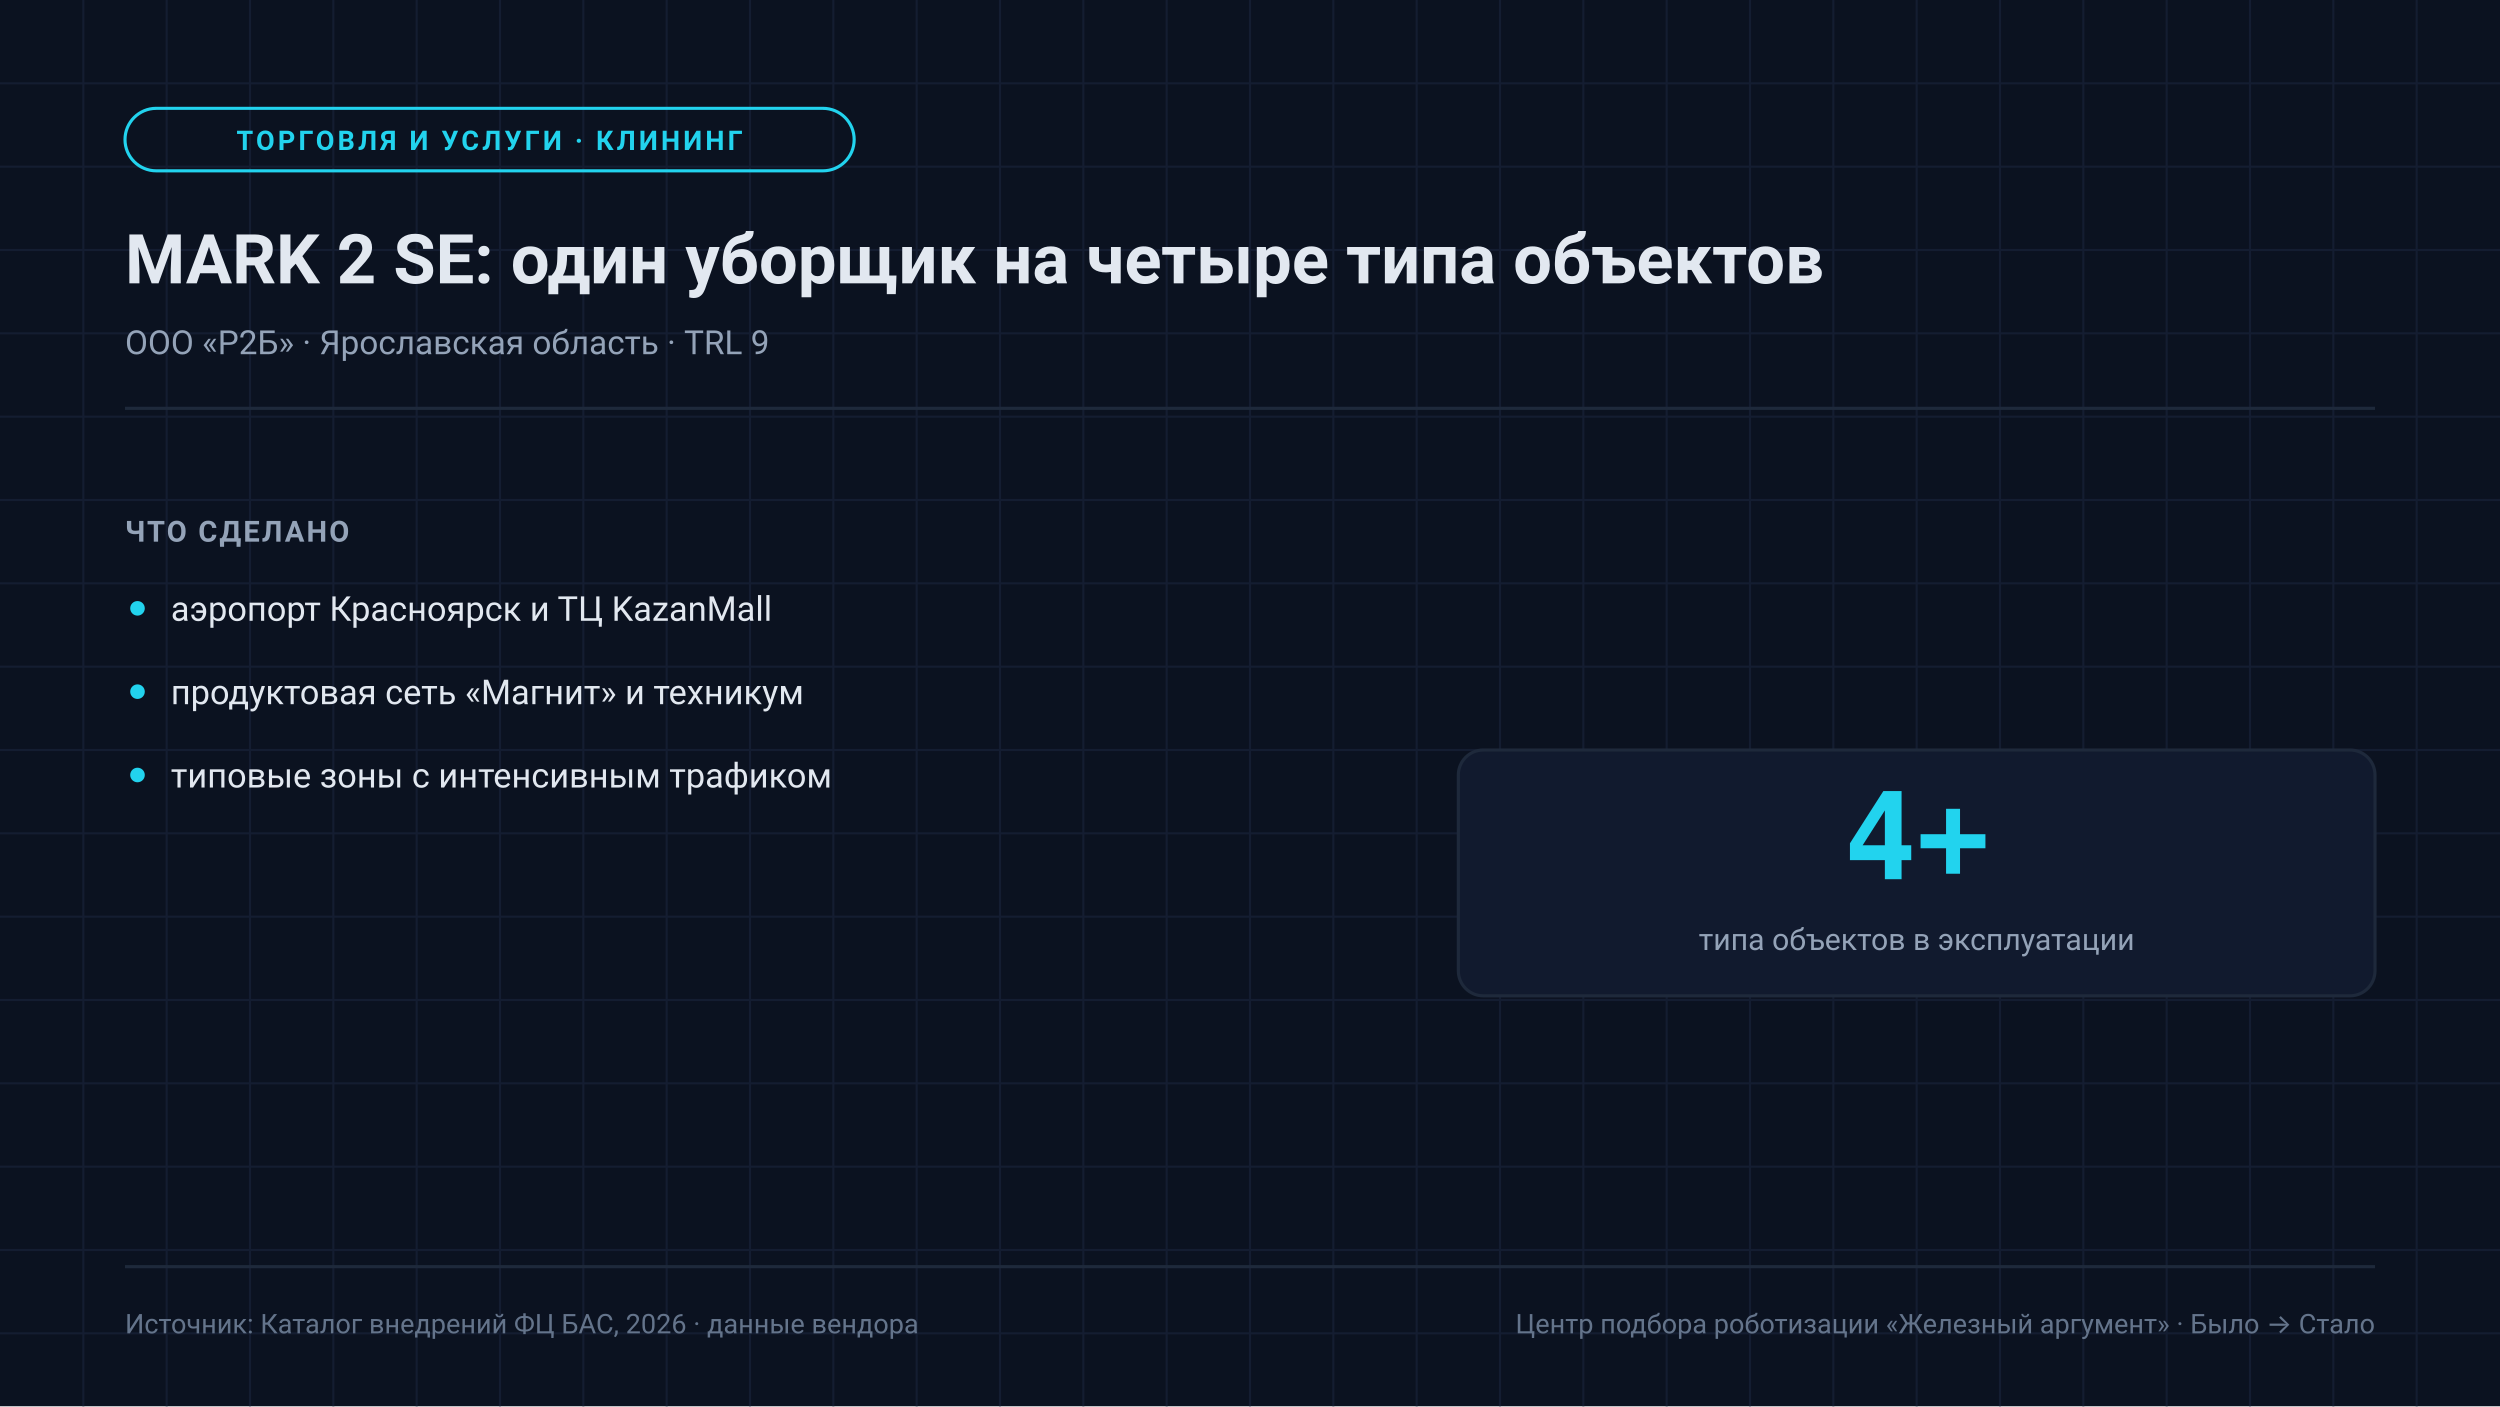
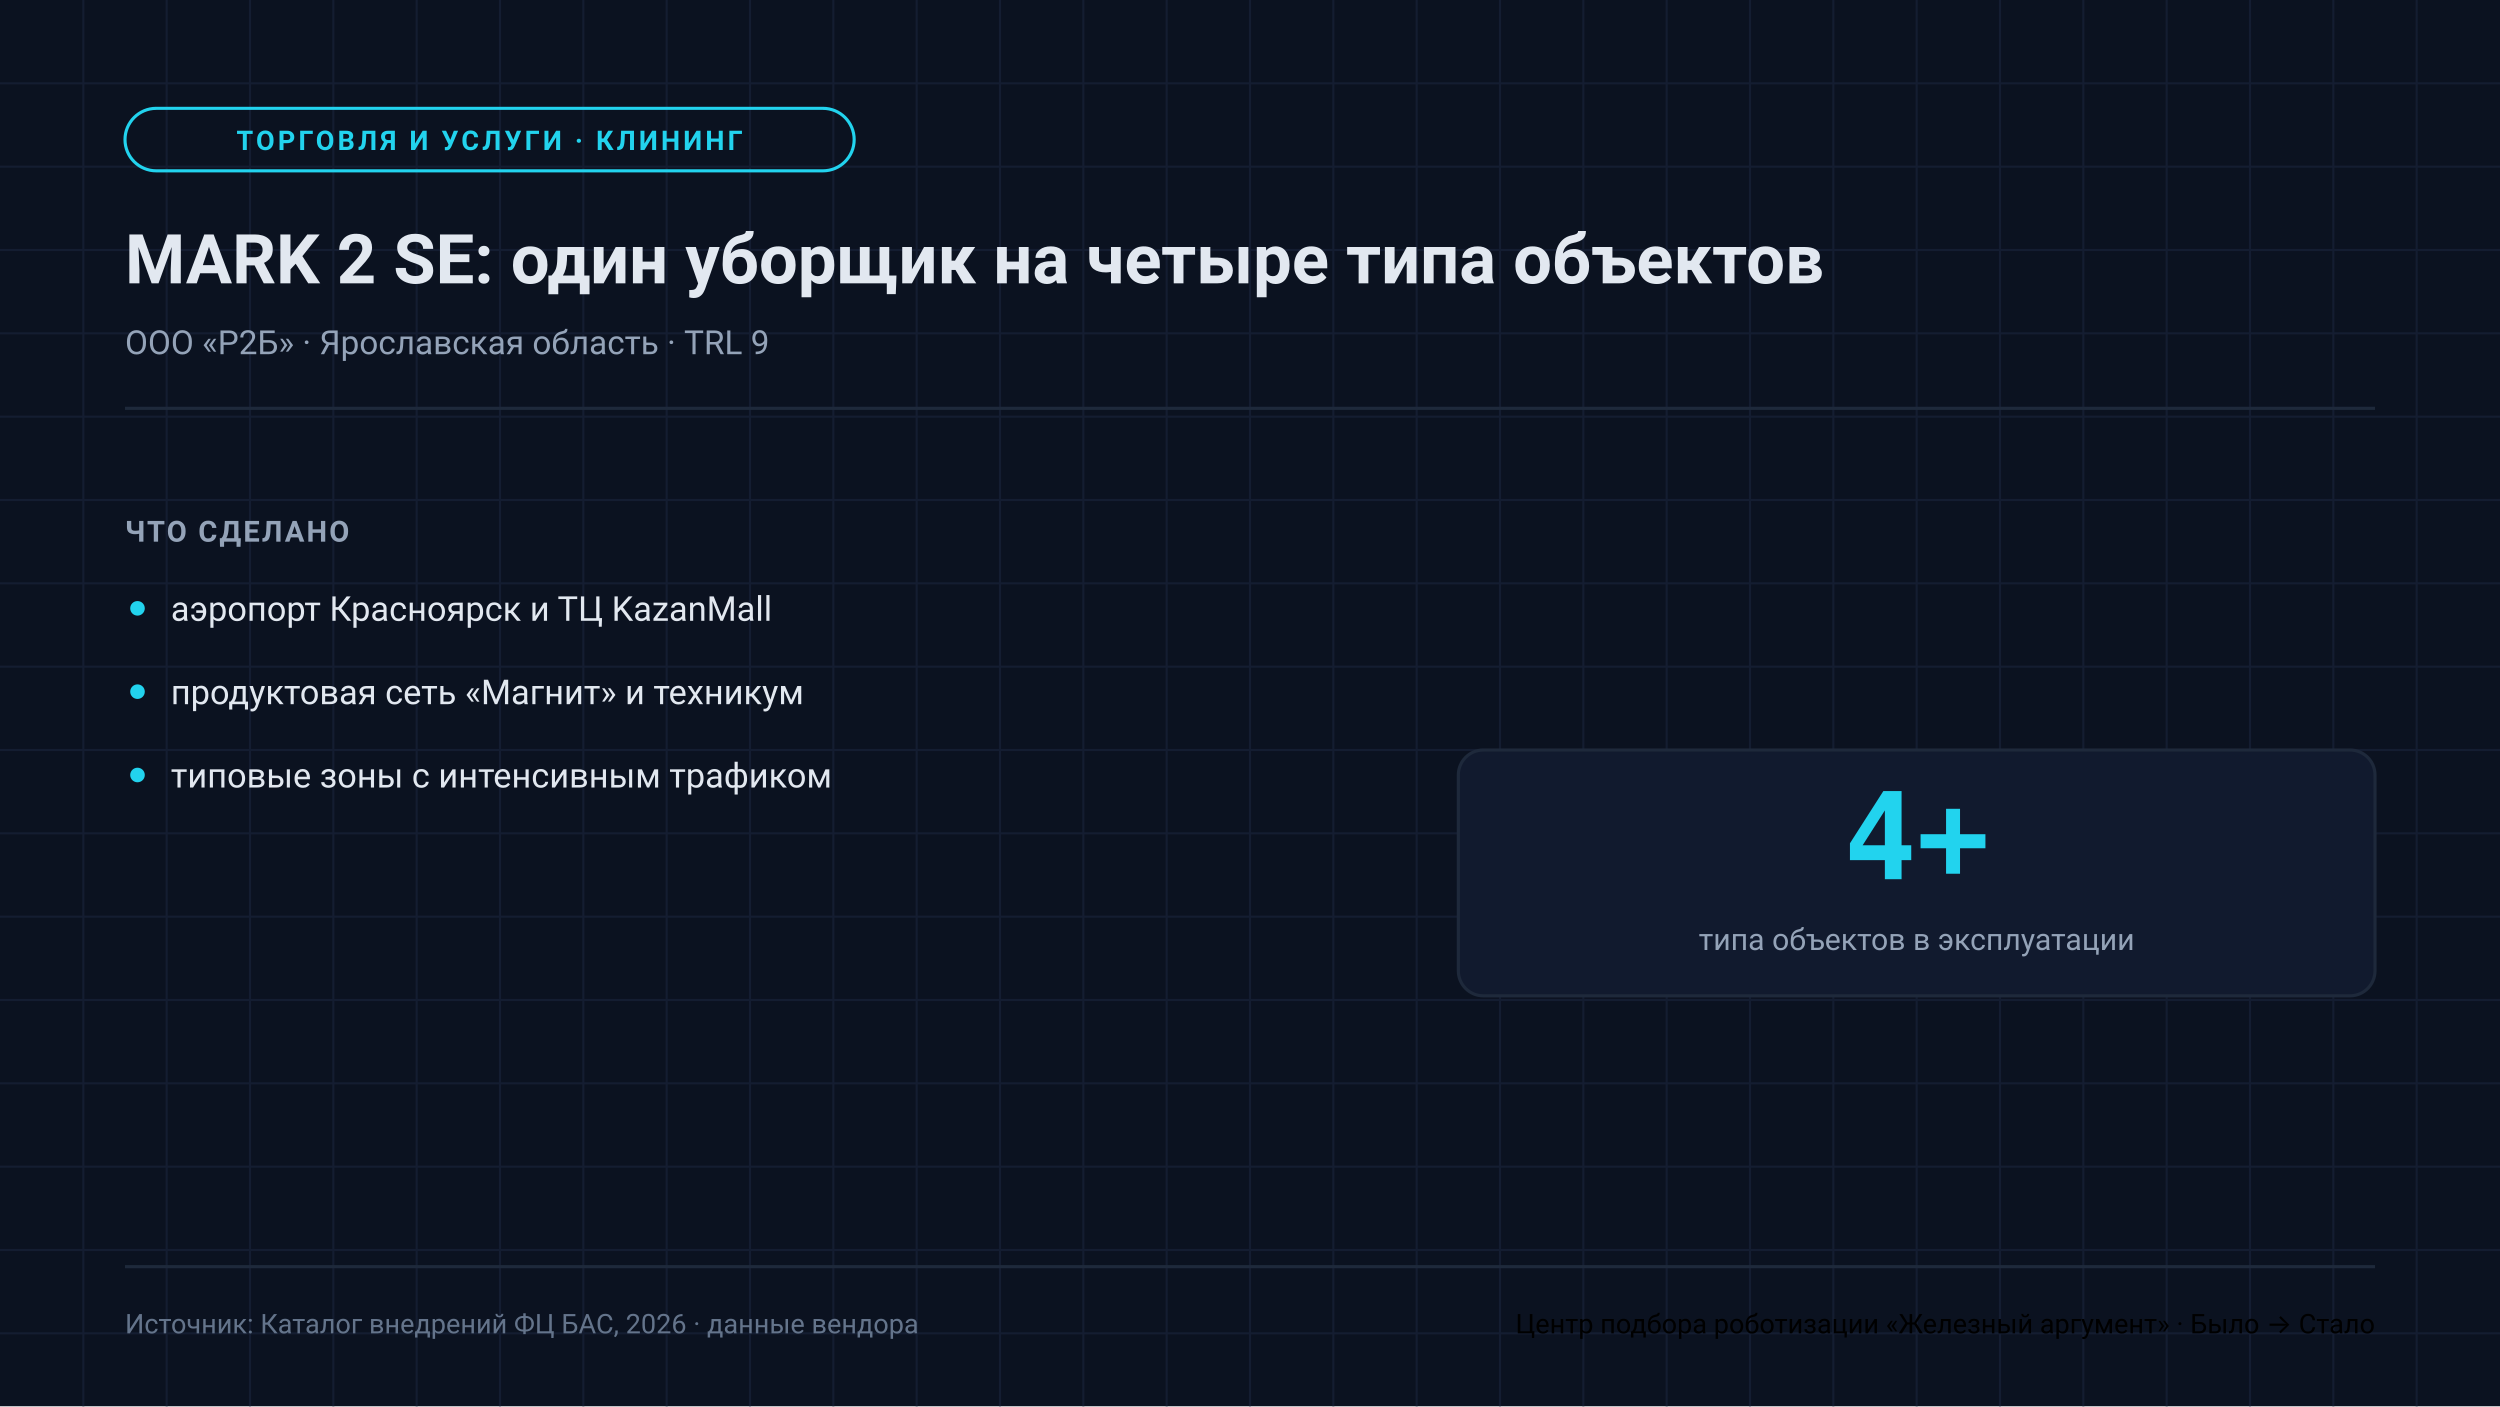
<svg xmlns="http://www.w3.org/2000/svg" viewBox="0 0 1200 675">
  <rect width="1200" height="675" fill="#0B1220" />
  <g stroke="#141D31" stroke-width="1">
    <line x1="40" y1="0" x2="40" y2="675" />
    <line x1="80" y1="0" x2="80" y2="675" />
    <line x1="120" y1="0" x2="120" y2="675" />
    <line x1="160" y1="0" x2="160" y2="675" />
    <line x1="200" y1="0" x2="200" y2="675" />
    <line x1="240" y1="0" x2="240" y2="675" />
    <line x1="280" y1="0" x2="280" y2="675" />
    <line x1="320" y1="0" x2="320" y2="675" />
    <line x1="360" y1="0" x2="360" y2="675" />
    <line x1="400" y1="0" x2="400" y2="675" />
    <line x1="440" y1="0" x2="440" y2="675" />
    <line x1="480" y1="0" x2="480" y2="675" />
    <line x1="520" y1="0" x2="520" y2="675" />
    <line x1="560" y1="0" x2="560" y2="675" />
    <line x1="600" y1="0" x2="600" y2="675" />
    <line x1="640" y1="0" x2="640" y2="675" />
    <line x1="680" y1="0" x2="680" y2="675" />
    <line x1="720" y1="0" x2="720" y2="675" />
    <line x1="760" y1="0" x2="760" y2="675" />
    <line x1="800" y1="0" x2="800" y2="675" />
    <line x1="840" y1="0" x2="840" y2="675" />
    <line x1="880" y1="0" x2="880" y2="675" />
    <line x1="920" y1="0" x2="920" y2="675" />
    <line x1="960" y1="0" x2="960" y2="675" />
    <line x1="1000" y1="0" x2="1000" y2="675" />
    <line x1="1040" y1="0" x2="1040" y2="675" />
    <line x1="1080" y1="0" x2="1080" y2="675" />
    <line x1="1120" y1="0" x2="1120" y2="675" />
    <line x1="1160" y1="0" x2="1160" y2="675" />
    <line x1="0" y1="40" x2="1200" y2="40" />
    <line x1="0" y1="80" x2="1200" y2="80" />
    <line x1="0" y1="120" x2="1200" y2="120" />
    <line x1="0" y1="160" x2="1200" y2="160" />
    <line x1="0" y1="200" x2="1200" y2="200" />
    <line x1="0" y1="240" x2="1200" y2="240" />
    <line x1="0" y1="280" x2="1200" y2="280" />
    <line x1="0" y1="320" x2="1200" y2="320" />
    <line x1="0" y1="360" x2="1200" y2="360" />
    <line x1="0" y1="400" x2="1200" y2="400" />
    <line x1="0" y1="440" x2="1200" y2="440" />
    <line x1="0" y1="480" x2="1200" y2="480" />
    <line x1="0" y1="520" x2="1200" y2="520" />
    <line x1="0" y1="560" x2="1200" y2="560" />
    <line x1="0" y1="600" x2="1200" y2="600" />
    <line x1="0" y1="640" x2="1200" y2="640" />
  </g>
  <rect x="60" y="52" width="350" height="30" rx="15" fill="none" stroke="#22D3EE" stroke-width="1.5" />
  <text x="235.0" y="72" fill="#22D3EE" font-family="-apple-system,'Segoe UI',Roboto,sans-serif" font-size="13" font-weight="600" letter-spacing="1.5" text-anchor="middle">ТОРГОВЛЯ И УСЛУГИ · КЛИНИНГ</text>
  <text x="60" y="136" fill="#E2E8F0" font-family="-apple-system,'Segoe UI',Roboto,sans-serif" font-size="33" font-weight="700">MARK 2 SE: один уборщик на четыре типа объектов</text>
  <text x="60" y="170" fill="#94A3B8" font-family="-apple-system,'Segoe UI',Roboto,sans-serif" font-size="16">ООО «Р2Б» · Ярославская область · TRL 9</text>
  <line x1="60" y1="196" x2="1140" y2="196" stroke="#1E293B" stroke-width="1.5" />
  <text x="60" y="260" fill="#94A3B8" font-family="-apple-system,'Segoe UI',Roboto,sans-serif" font-size="14" font-weight="600" letter-spacing="1">ЧТО СДЕЛАНО</text>
  <circle cx="66" cy="292" r="3.5" fill="#22D3EE" />
  <text x="82" y="298" fill="#E2E8F0" font-family="-apple-system,'Segoe UI',Roboto,sans-serif" font-size="16.5">аэропорт Красноярск и ТЦ KazanMall</text>
  <circle cx="66" cy="332" r="3.5" fill="#22D3EE" />
  <text x="82" y="338" fill="#E2E8F0" font-family="-apple-system,'Segoe UI',Roboto,sans-serif" font-size="16.5">продуктовая сеть «Магнит» и техникум</text>
  <circle cx="66" cy="372" r="3.5" fill="#22D3EE" />
  <text x="82" y="378" fill="#E2E8F0" font-family="-apple-system,'Segoe UI',Roboto,sans-serif" font-size="16.5">типовые зоны с интенсивным трафиком</text>
  <rect x="700" y="360" width="440" height="118" rx="12" fill="#111A2E" stroke="#1E293B" stroke-width="1.5" />
  <text x="920.0" y="422" fill="#22D3EE" font-family="ui-monospace,'JetBrains Mono',monospace" font-size="58" font-weight="700" text-anchor="middle">4+</text>
  <text x="920.0" y="456" fill="#94A3B8" font-family="-apple-system,'Segoe UI',Roboto,sans-serif" font-size="14.5" text-anchor="middle">типа объектов в эксплуатации</text>
  <line x1="60" y1="608" x2="1140" y2="608" stroke="#1E293B" stroke-width="1.5" />
  <text x="60" y="640" fill="#64748B" font-family="-apple-system,'Segoe UI',Roboto,sans-serif" font-size="13">Источник: Каталог внедрений ФЦ БАС, 2026 · данные вендора</text>
-   <text x="1140" y="640" fill="#64748B" font-family="-apple-system,'Segoe UI',Roboto,sans-serif" font-size="13" text-anchor="end">Центр подбора роботизации «Железный аргумент» · Было → Стало</text>
+   <text x="1140" y="640" font-family="-apple-system,'Segoe UI',Roboto,sans-serif" font-size="13" text-anchor="end">Центр подбора роботизации «Железный аргумент» · Было → Стало</text>
</svg>
